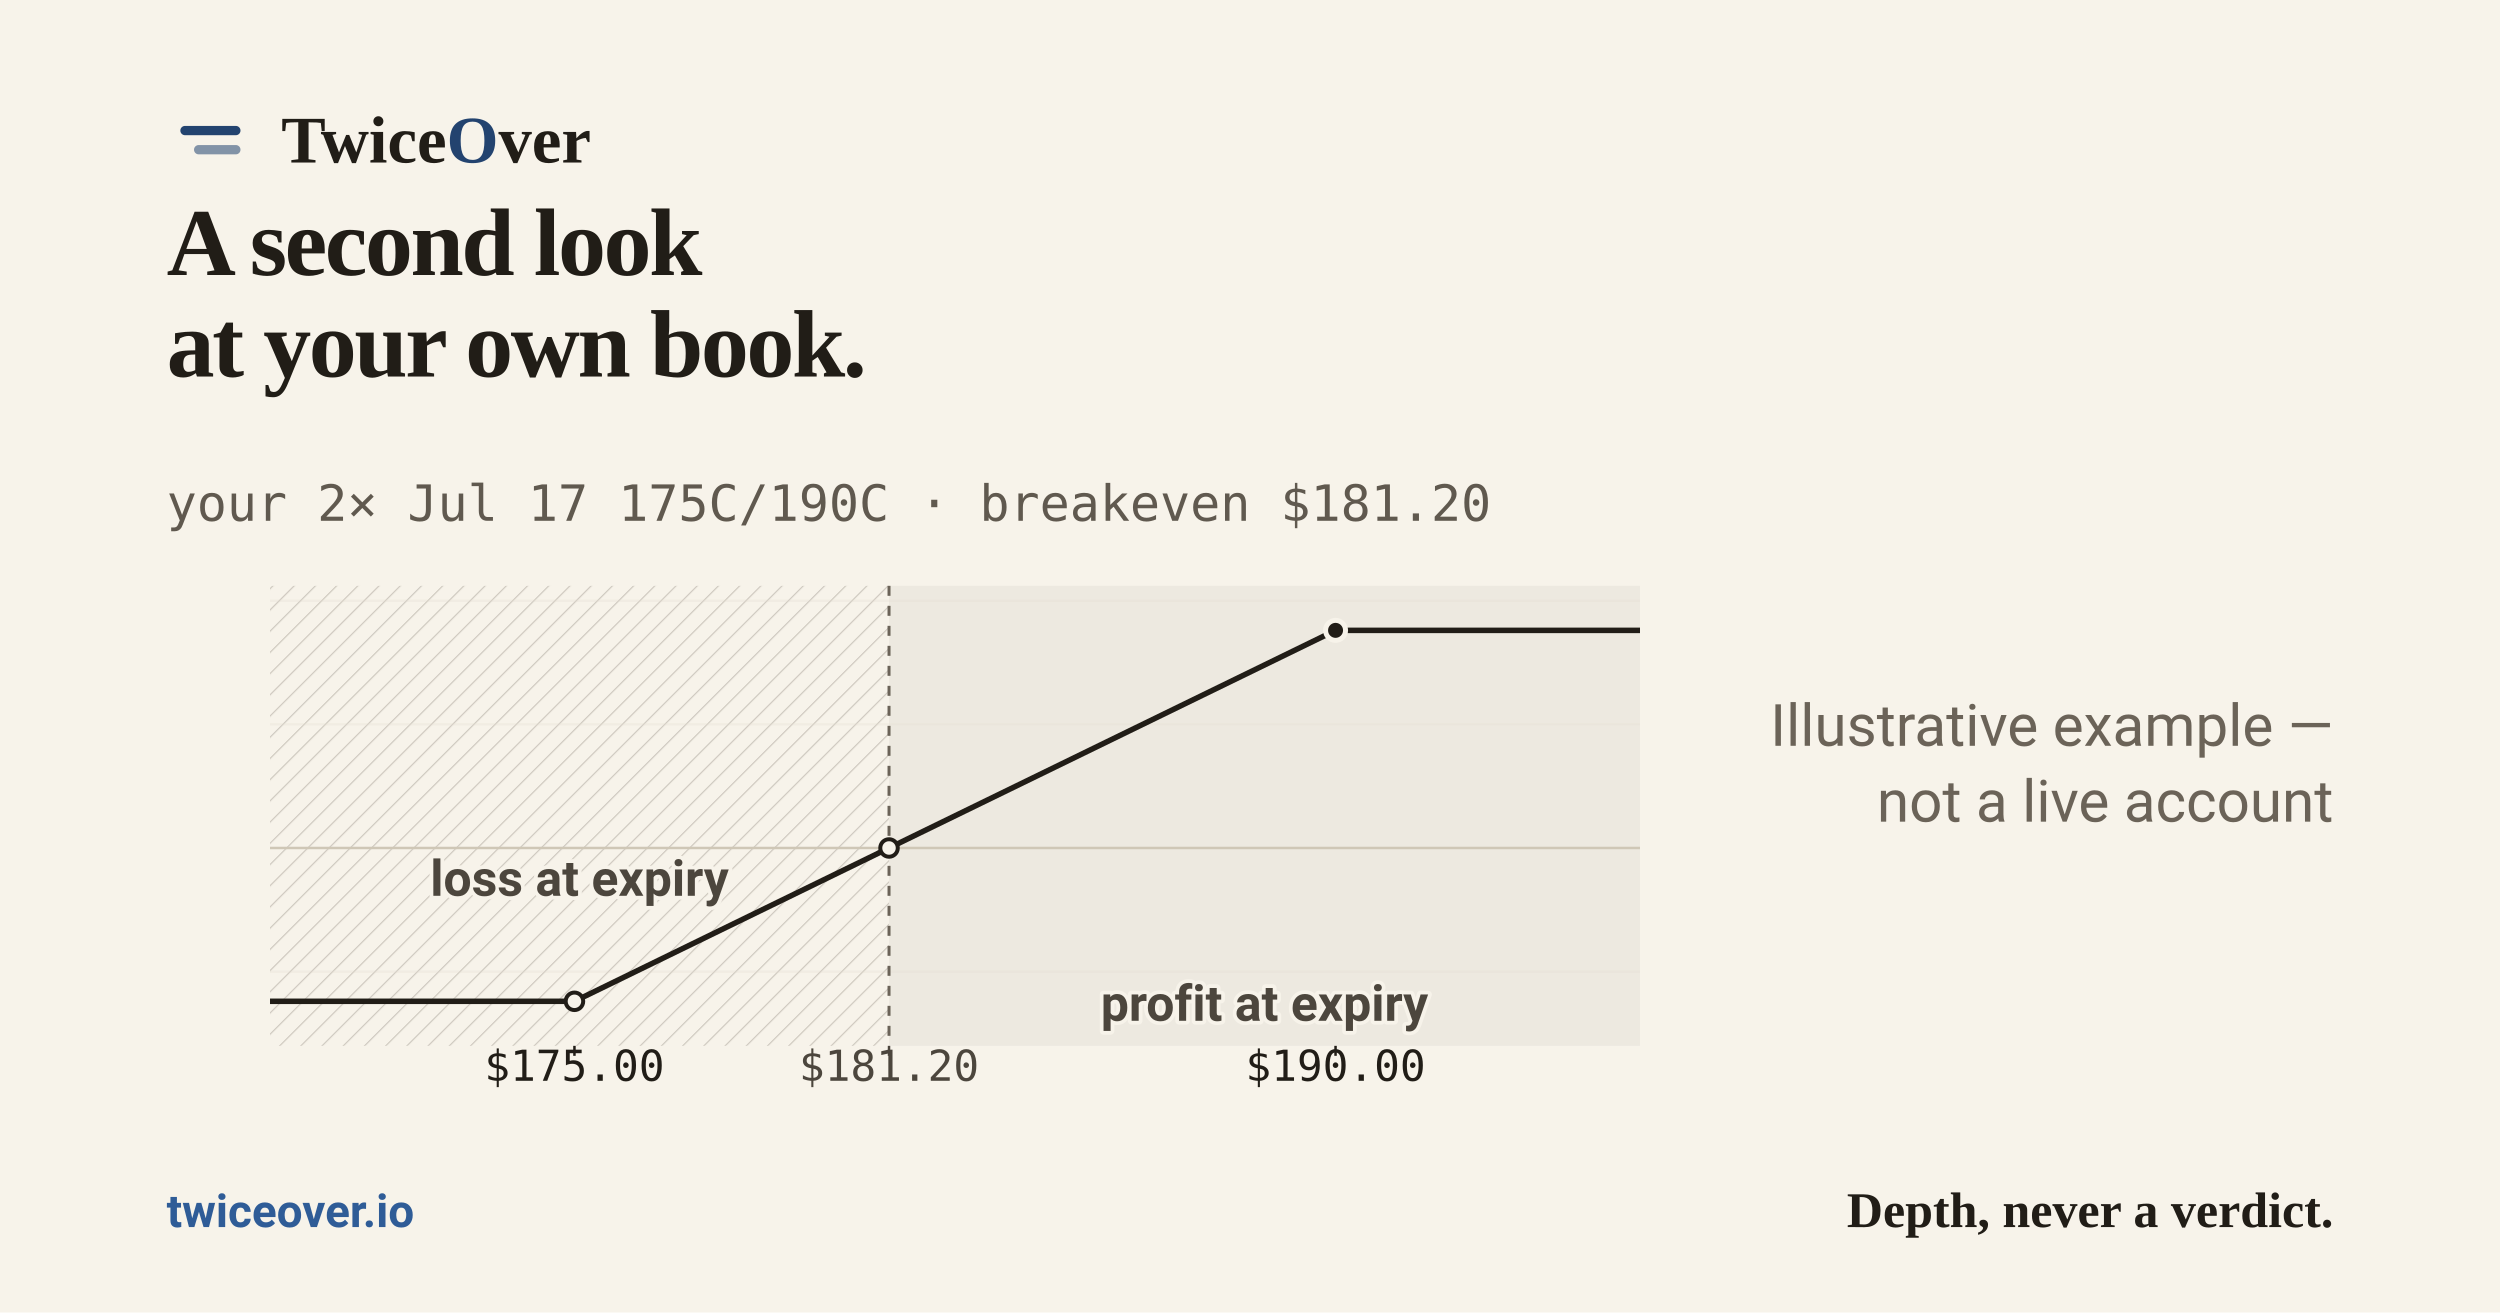
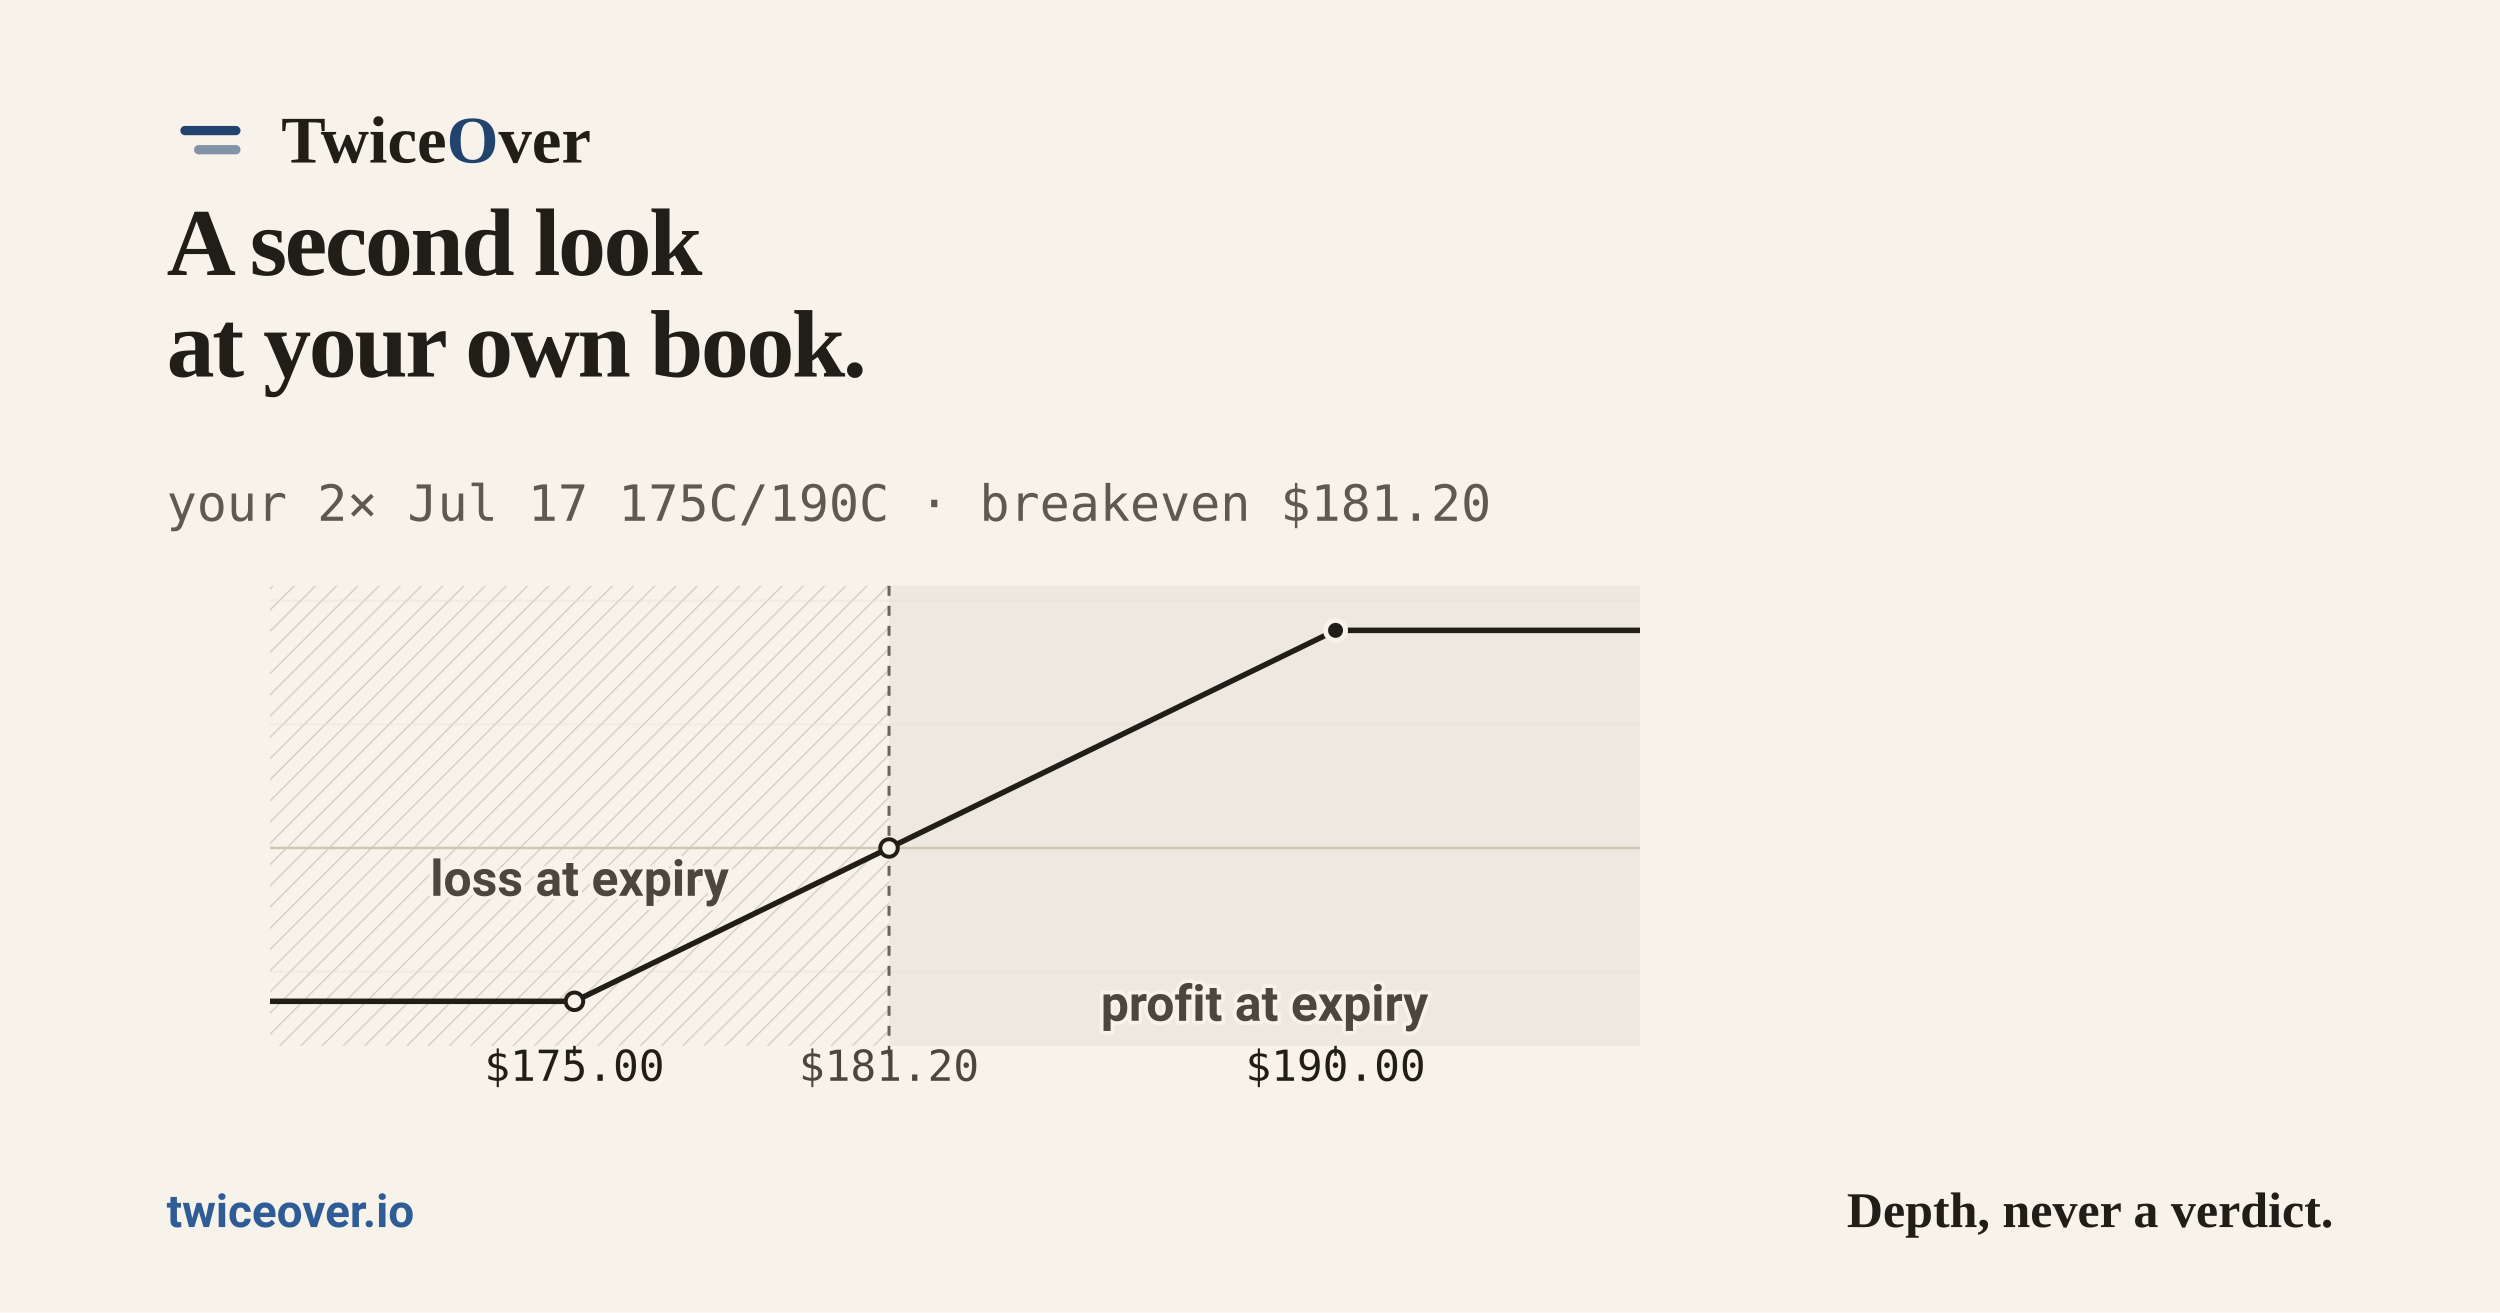
<svg xmlns="http://www.w3.org/2000/svg" width="1200" height="630" viewBox="0 0 1200 630">
  <style>
.word{font-family:"Source Serif 4", Georgia, Cambria, "Times New Roman", serif;font-weight:600;font-size:32px;fill:#211D17}
.o{fill:#23436F}
.tagline{font-family:"Source Serif 4", Georgia, Cambria, "Times New Roman", serif;font-weight:600;font-size:46px;letter-spacing:-1.15px;fill:#211D17}
.cap{font-family:"Source Code Pro", ui-monospace, SFMono-Regular, Menlo, Consolas, monospace;font-size:24px;fill:#60594F}
- .disc{font-family:"Source Sans 3", -apple-system, BlinkMacSystemFont, "Segoe UI", Roboto, sans-serif;font-size:28px;fill:#6B6358}
.foot{font-family:"Source Sans 3", -apple-system, BlinkMacSystemFont, "Segoe UI", Roboto, sans-serif;font-weight:600;font-size:22px;fill:#2F5C97}
.foot-right{font-family:"Source Serif 4", Georgia, Cambria, "Times New Roman", serif;font-weight:600;font-size:24px;fill:#211D17}
text{font-family:"Source Sans 3", -apple-system, BlinkMacSystemFont, "Segoe UI", Roboto, sans-serif}
.pf-hatch{stroke:#6B6358;stroke-width:1;opacity:0.55}
.pf-zone-profit{fill:#211D17;opacity:0.05}
.pf-word{fill:#4C463D;font-family:"Source Sans 3", -apple-system, BlinkMacSystemFont, "Segoe UI", Roboto, sans-serif;font-size:19.95px;font-weight:600;paint-order:stroke;stroke:#F7F3EA;stroke-width:3px;stroke-linejoin:round}
.pf-grid{stroke:#E2DCCF;stroke-width:1;opacity:0.28}
.pf-zero{stroke:#CFC7B6;stroke-width:1}
.pf-line{fill:none;stroke:#211D17;stroke-width:2.2;stroke-linejoin:round}
.pf-berule{stroke:#6B6358;stroke-width:1.2;stroke-dasharray:4 4}
.pf-bedot{fill:#F7F3EA;stroke:#211D17;stroke-width:1.6}
.pf-maxloss-d{fill:#F7F3EA;stroke:#211D17;stroke-width:1.6}
.pf-maxprof-d{fill:#211D17;stroke:#F7F3EA;stroke-width:2}
.pf-tick--strike{stroke:#211D17}
.pf-tick--breakeven{stroke:#4C463D}
.pf-tickfig{font-family:"Source Code Pro", ui-monospace, SFMono-Regular, Menlo, Consolas, monospace;font-size:17.10px}
.pf-tickfig--strike{fill:#211D17}
.pf-tickfig--breakeven{fill:#4C463D}
</style>
  <rect width="1200" height="630" fill="#F7F3EA" />
  <g transform="translate(80 46) scale(1.3125)">
    <rect x="5" y="11" width="22" height="3.4" rx="1.7" fill="#23436F" />
    <rect x="10" y="18" width="17" height="3.4" rx="1.7" fill="#23436F" opacity="0.55" />
  </g>
  <text class="word" x="135" y="78">Twice<tspan class="o">O</tspan>ver</text>
  <text class="tagline" x="80" y="132">A second look</text>
  <text class="tagline" x="80" y="180.75">at your own book.</text>
  <text class="cap" x="80" y="250">your 2× Jul 17 175C/190C · breakeven $181.20</text>
-   <text class="disc" text-anchor="end" x="1120" y="358">Illustrative example —</text>
-   <text class="disc" text-anchor="end" x="1120" y="394.39">not a live account</text>
  <g transform="translate(60 250) scale(1.2)">
    <defs>
      <pattern id="pf-hatch-og-spread" width="6" height="6" patternTransform="rotate(45)" patternUnits="userSpaceOnUse">
        <line class="pf-hatch" x1="0" y1="0" x2="0" y2="6" />
      </pattern>
    </defs>
    <rect x="58" y="26" width="247.61" height="184" fill="url(#pf-hatch-og-spread)" opacity="0.5" />
    <rect class="pf-zone-profit" x="305.61" y="26" width="300.39" height="184" />
    <line class="pf-grid" x1="58" y1="180.32" x2="606" y2="180.32" />
    <line class="pf-grid" x1="58" y1="81.4" x2="606" y2="81.4" />
    <line class="pf-grid" x1="58" y1="31.94" x2="606" y2="31.94" />
    <line class="pf-zero" x1="58" y1="130.86" x2="606" y2="130.86" />
    <path class="pf-line" d="M 58 192.19 L 179.78 192.19 L 484.22 43.81 L 606 43.81" />
    <line class="pf-berule" x1="305.61" y1="26" x2="305.61" y2="210" />
    <circle class="pf-bedot" cx="305.61" cy="130.86" r="3.5" />
    <circle class="pf-maxloss-d" cx="179.78" cy="192.19" r="3.5" />
    <circle class="pf-maxprof-d" cx="484.22" cy="43.81" r="4" />
    <text class="pf-word" text-anchor="middle" x="181.81" y="150">loss at expiry</text>
    <text class="pf-word" text-anchor="middle" x="455.81" y="200">profit at expiry</text>
    <line class="pf-tick pf-tick--strike" x1="179.78" y1="210" x2="179.78" y2="214" />
    <text class="pf-tickfig pf-tickfig--strike" text-anchor="middle" x="179.78" y="224">$175.00</text>
    <line class="pf-tick pf-tick--strike" x1="484.22" y1="210" x2="484.22" y2="214" />
    <text class="pf-tickfig pf-tickfig--strike" text-anchor="middle" x="484.22" y="224">$190.00</text>
    <line class="pf-tick pf-tick--breakeven" x1="305.61" y1="210" x2="305.61" y2="214" />
    <text class="pf-tickfig pf-tickfig--breakeven" text-anchor="middle" x="305.61" y="224">$181.20</text>
  </g>
  <text class="foot" x="80" y="589">twiceover.io</text>
  <text class="foot-right" text-anchor="end" x="1120" y="589">Depth, never a verdict.</text>
</svg>
